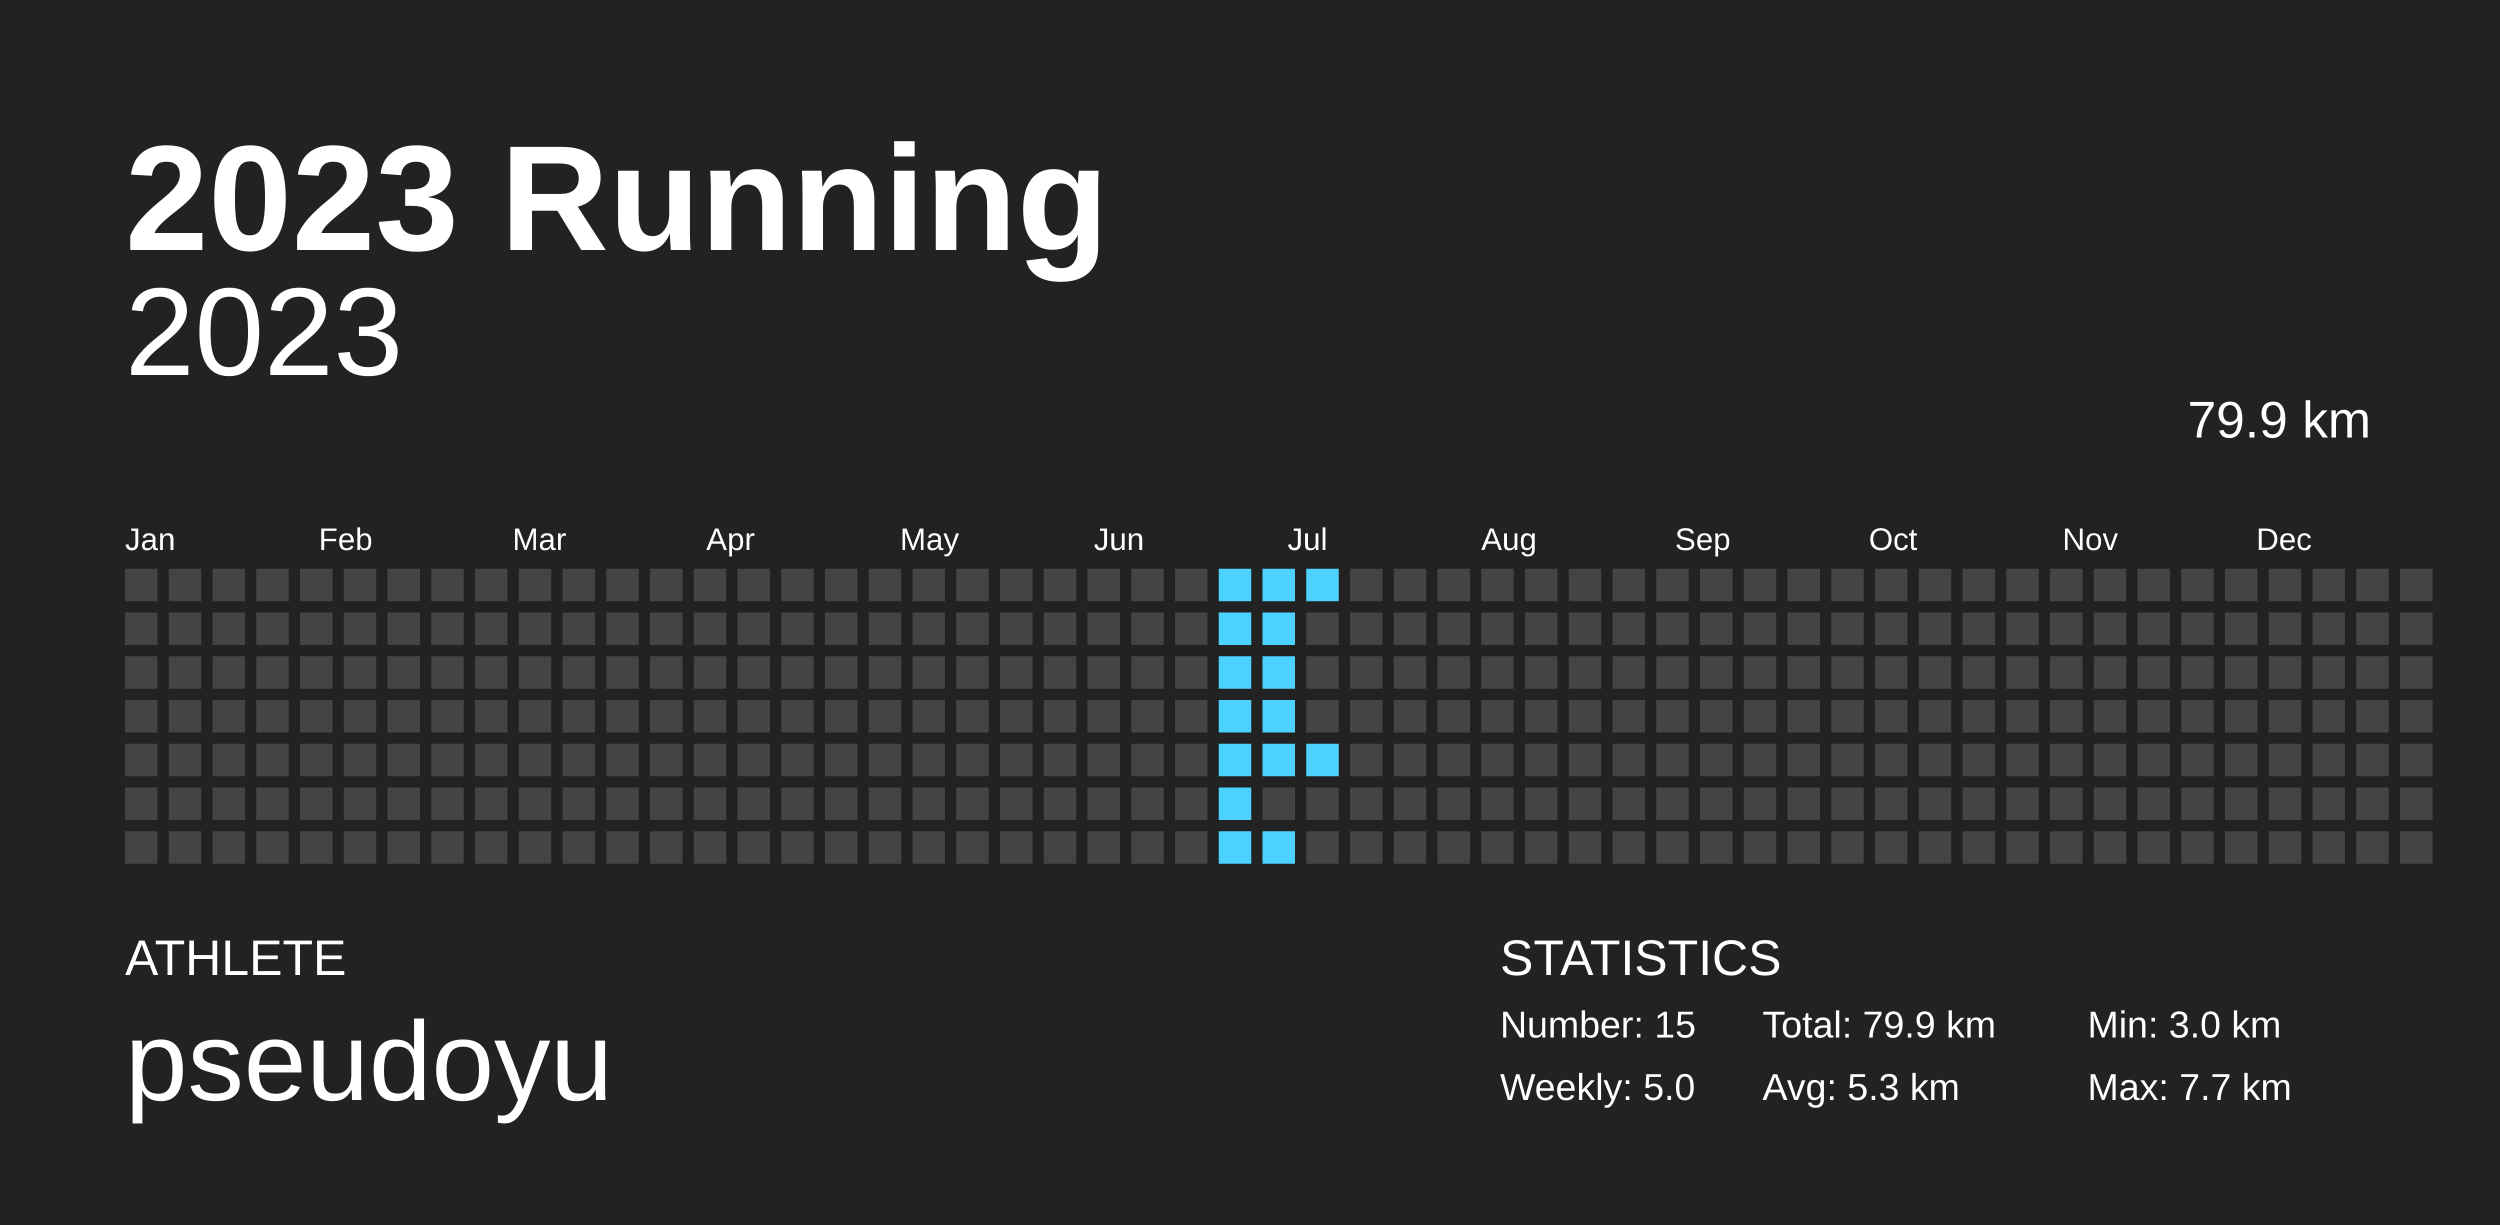
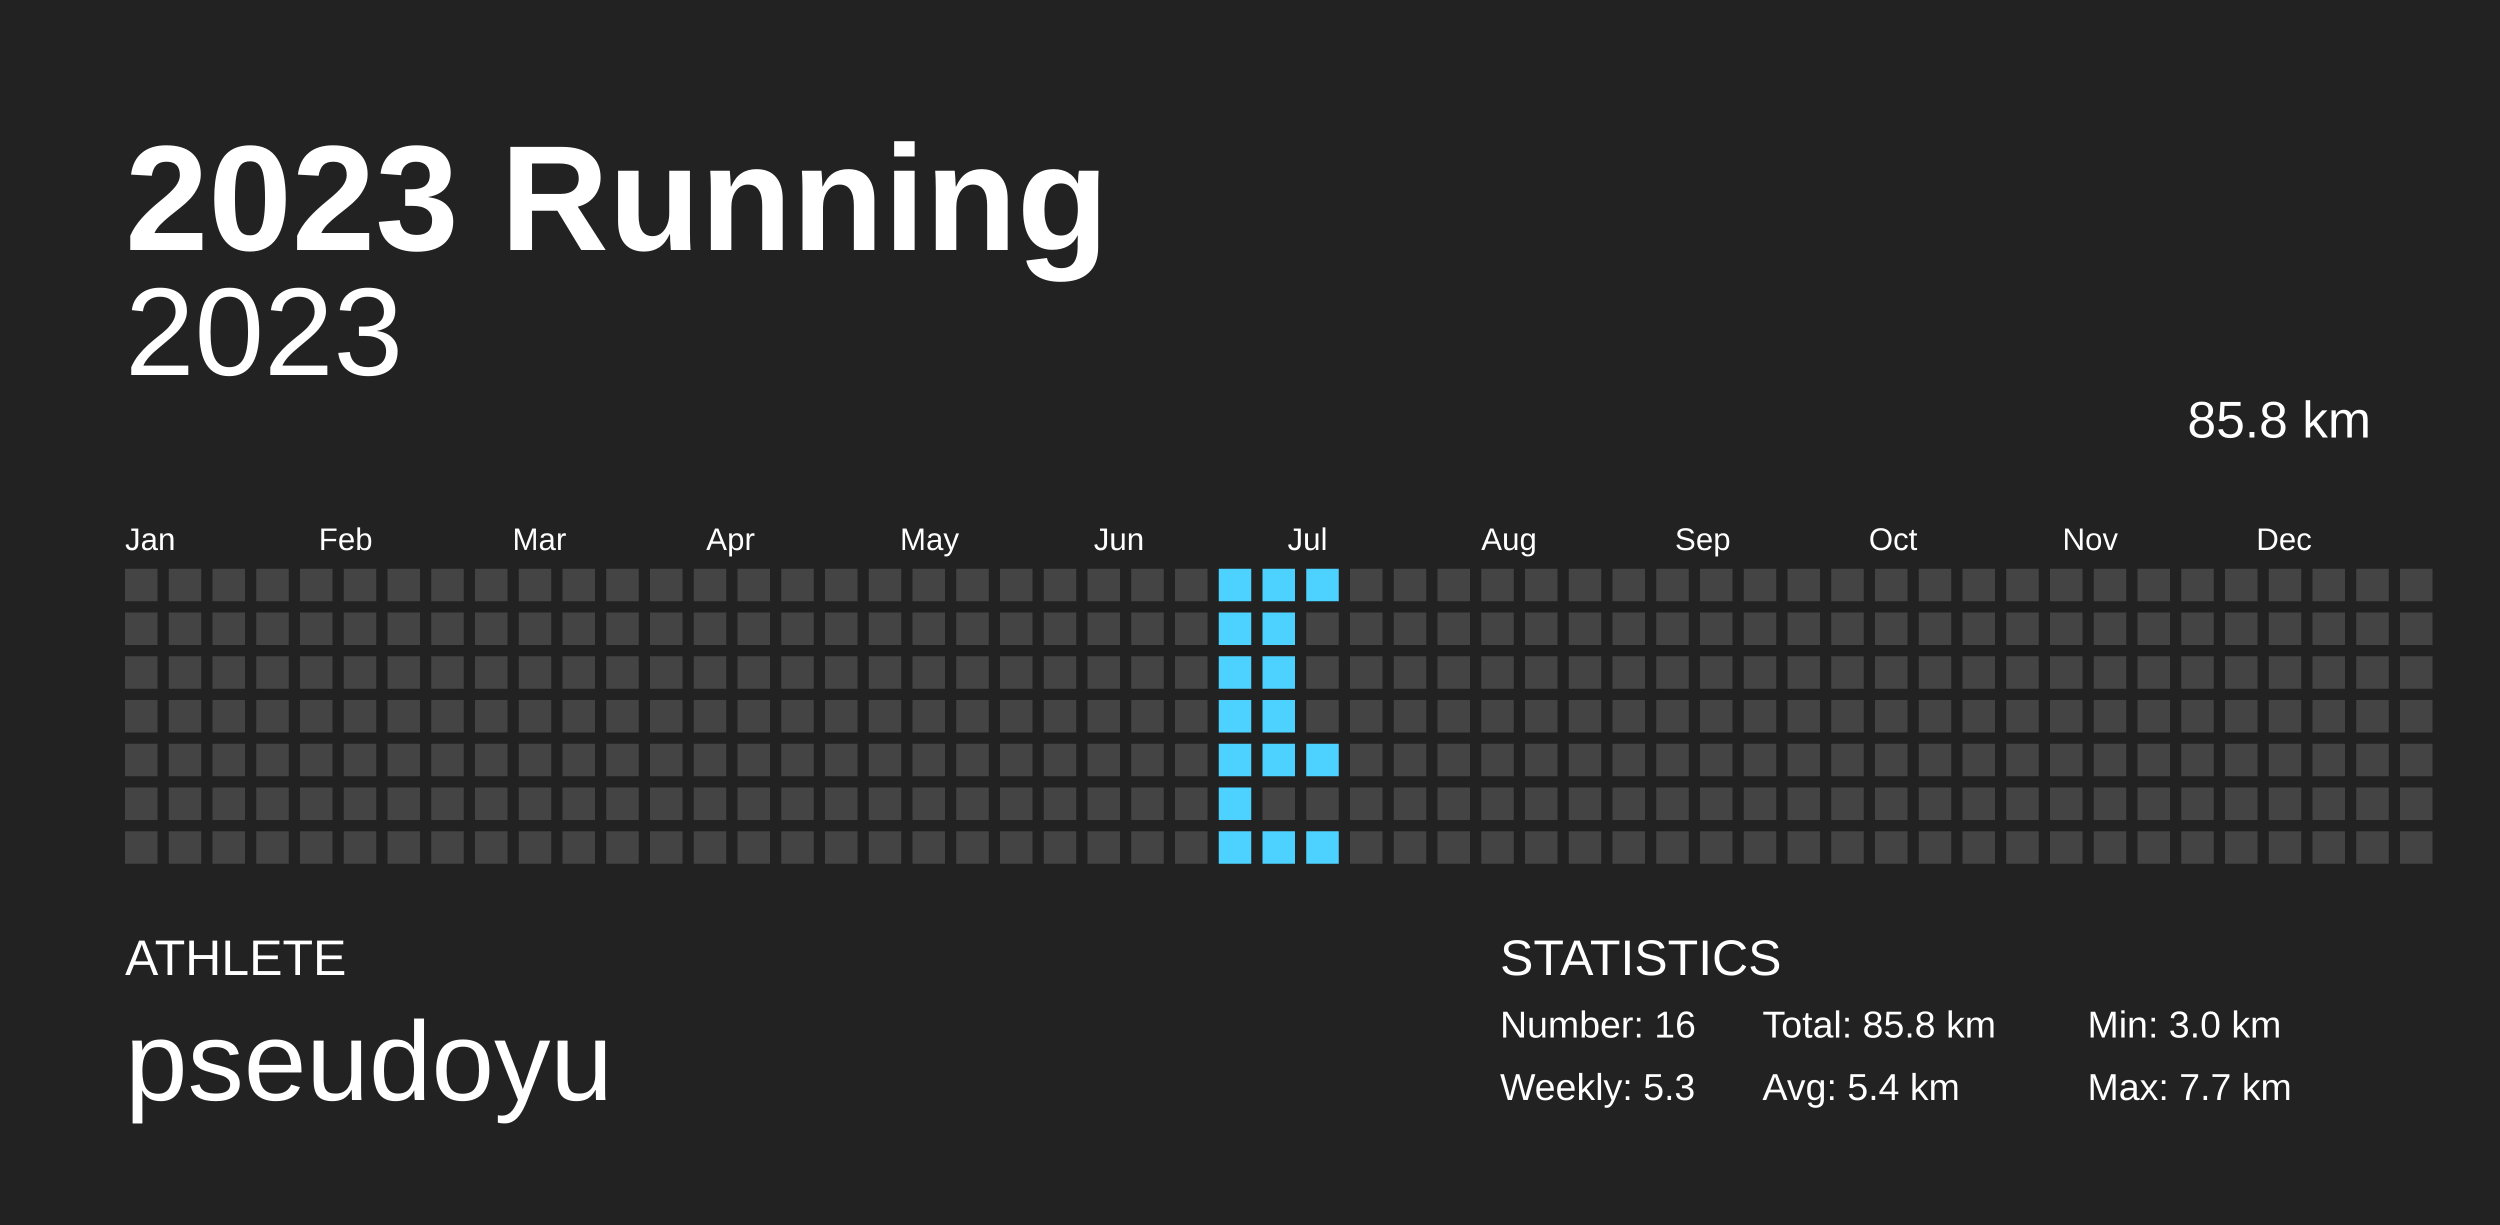
<svg xmlns="http://www.w3.org/2000/svg" baseProfile="full" height="98mm" version="1.1" viewBox="0,0,200,98" width="200mm">
  <defs />
  <rect fill="#222222" height="98" width="200" x="0" y="0" />
  <text fill="#FFFFFF" style="font-size:12px; font-family:Arial; font-weight:bold;" x="10" y="20">2023 Running</text>
  <text fill="#FFFFFF" style="font-size:4px; font-family:Arial" x="10" y="78">ATHLETE</text>
  <text fill="#FFFFFF" style="font-size:9px; font-family:Arial" x="10" y="88">pseudoyu</text>
  <text fill="#FFFFFF" style="font-size:4px; font-family:Arial" x="120" y="78">STATISTICS</text>
-   <text fill="#FFFFFF" style="font-size:3px; font-family:Arial" x="120" y="83">Number: 15</text>
-   <text fill="#FFFFFF" style="font-size:3px; font-family:Arial" x="120" y="88">Weekly: 5.0</text>
-   <text fill="#FFFFFF" style="font-size:3px; font-family:Arial" x="141" y="83">Total: 79.9 km</text>
-   <text fill="#FFFFFF" style="font-size:3px; font-family:Arial" x="141" y="88">Avg: 5.3 km</text>
+   <text fill="#FFFFFF" style="font-size:3px; font-family:Arial" x="120" y="83">Number: 16</text>
+   <text fill="#FFFFFF" style="font-size:3px; font-family:Arial" x="120" y="88">Weekly: 5.3</text>
+   <text fill="#FFFFFF" style="font-size:3px; font-family:Arial" x="141" y="83">Total: 85.8 km</text>
+   <text fill="#FFFFFF" style="font-size:3px; font-family:Arial" x="141" y="88">Avg: 5.4 km</text>
  <text fill="#FFFFFF" style="font-size:3px; font-family:Arial" x="167" y="83">Min: 3.0 km</text>
  <text fill="#FFFFFF" style="font-size:3px; font-family:Arial" x="167" y="88">Max: 7.7 km</text>
  <text alignment-baseline="hanging" fill="#FFFFFF" style="font-size:10.0px; font-family:Arial;" x="10" y="30">2023</text>
-   <text alignment-baseline="hanging" fill="#FFFFFF" style="font-size:4.125px; font-family:Arial;" x="175" y="35">79.9 km</text>
+   <text alignment-baseline="hanging" fill="#FFFFFF" style="font-size:4.125px; font-family:Arial;" x="175" y="35">85.8 km</text>
  <text fill="#FFFFFF" style="font-size:2.5px; font-family:Arial" x="10.0" y="44">Jan</text>
  <text fill="#FFFFFF" style="font-size:2.5px; font-family:Arial" x="25.5" y="44">Feb</text>
  <text fill="#FFFFFF" style="font-size:2.5px; font-family:Arial" x="41.0" y="44">Mar</text>
  <text fill="#FFFFFF" style="font-size:2.5px; font-family:Arial" x="56.5" y="44">Apr</text>
  <text fill="#FFFFFF" style="font-size:2.5px; font-family:Arial" x="72.0" y="44">May</text>
  <text fill="#FFFFFF" style="font-size:2.5px; font-family:Arial" x="87.5" y="44">Jun</text>
  <text fill="#FFFFFF" style="font-size:2.5px; font-family:Arial" x="103.0" y="44">Jul</text>
  <text fill="#FFFFFF" style="font-size:2.5px; font-family:Arial" x="118.5" y="44">Aug</text>
  <text fill="#FFFFFF" style="font-size:2.5px; font-family:Arial" x="134.0" y="44">Sep</text>
  <text fill="#FFFFFF" style="font-size:2.5px; font-family:Arial" x="149.5" y="44">Oct</text>
  <text fill="#FFFFFF" style="font-size:2.5px; font-family:Arial" x="165.0" y="44">Nov</text>
  <text fill="#FFFFFF" style="font-size:2.5px; font-family:Arial" x="180.5" y="44">Dec</text>
  <rect fill="#444444" height="2.6" width="2.6" x="10.0" y="45.5" />
  <rect fill="#444444" height="2.6" width="2.6" x="10.0" y="49.0" />
  <rect fill="#444444" height="2.6" width="2.6" x="10.0" y="52.5" />
  <rect fill="#444444" height="2.6" width="2.6" x="10.0" y="56.0" />
  <rect fill="#444444" height="2.6" width="2.6" x="10.0" y="59.5" />
  <rect fill="#444444" height="2.6" width="2.6" x="10.0" y="63.0" />
  <rect fill="#444444" height="2.6" width="2.6" x="10.0" y="66.5" />
  <rect fill="#444444" height="2.6" width="2.6" x="13.5" y="45.5" />
  <rect fill="#444444" height="2.6" width="2.6" x="13.5" y="49.0" />
  <rect fill="#444444" height="2.6" width="2.6" x="13.5" y="52.5" />
  <rect fill="#444444" height="2.6" width="2.6" x="13.5" y="56.0" />
  <rect fill="#444444" height="2.6" width="2.6" x="13.5" y="59.5" />
  <rect fill="#444444" height="2.6" width="2.6" x="13.5" y="63.0" />
  <rect fill="#444444" height="2.6" width="2.6" x="13.5" y="66.5" />
  <rect fill="#444444" height="2.6" width="2.6" x="17.0" y="45.5" />
  <rect fill="#444444" height="2.6" width="2.6" x="17.0" y="49.0" />
  <rect fill="#444444" height="2.6" width="2.6" x="17.0" y="52.5" />
  <rect fill="#444444" height="2.6" width="2.6" x="17.0" y="56.0" />
  <rect fill="#444444" height="2.6" width="2.6" x="17.0" y="59.5" />
  <rect fill="#444444" height="2.6" width="2.6" x="17.0" y="63.0" />
  <rect fill="#444444" height="2.6" width="2.6" x="17.0" y="66.5" />
  <rect fill="#444444" height="2.6" width="2.6" x="20.5" y="45.5" />
  <rect fill="#444444" height="2.6" width="2.6" x="20.5" y="49.0" />
  <rect fill="#444444" height="2.6" width="2.6" x="20.5" y="52.5" />
  <rect fill="#444444" height="2.6" width="2.6" x="20.5" y="56.0" />
  <rect fill="#444444" height="2.6" width="2.6" x="20.5" y="59.5" />
  <rect fill="#444444" height="2.6" width="2.6" x="20.5" y="63.0" />
  <rect fill="#444444" height="2.6" width="2.6" x="20.5" y="66.5" />
  <rect fill="#444444" height="2.6" width="2.6" x="24.0" y="45.5" />
  <rect fill="#444444" height="2.6" width="2.6" x="24.0" y="49.0" />
  <rect fill="#444444" height="2.6" width="2.6" x="24.0" y="52.5" />
  <rect fill="#444444" height="2.6" width="2.6" x="24.0" y="56.0" />
  <rect fill="#444444" height="2.6" width="2.6" x="24.0" y="59.5" />
  <rect fill="#444444" height="2.6" width="2.6" x="24.0" y="63.0" />
  <rect fill="#444444" height="2.6" width="2.6" x="24.0" y="66.5" />
  <rect fill="#444444" height="2.6" width="2.6" x="27.5" y="45.5" />
  <rect fill="#444444" height="2.6" width="2.6" x="27.5" y="49.0" />
  <rect fill="#444444" height="2.6" width="2.6" x="27.5" y="52.5" />
  <rect fill="#444444" height="2.6" width="2.6" x="27.5" y="56.0" />
  <rect fill="#444444" height="2.6" width="2.6" x="27.5" y="59.5" />
  <rect fill="#444444" height="2.6" width="2.6" x="27.5" y="63.0" />
  <rect fill="#444444" height="2.6" width="2.6" x="27.5" y="66.5" />
  <rect fill="#444444" height="2.6" width="2.6" x="31.0" y="45.5" />
  <rect fill="#444444" height="2.6" width="2.6" x="31.0" y="49.0" />
  <rect fill="#444444" height="2.6" width="2.6" x="31.0" y="52.5" />
  <rect fill="#444444" height="2.6" width="2.6" x="31.0" y="56.0" />
  <rect fill="#444444" height="2.6" width="2.6" x="31.0" y="59.5" />
  <rect fill="#444444" height="2.6" width="2.6" x="31.0" y="63.0" />
  <rect fill="#444444" height="2.6" width="2.6" x="31.0" y="66.5" />
  <rect fill="#444444" height="2.6" width="2.6" x="34.5" y="45.5" />
  <rect fill="#444444" height="2.6" width="2.6" x="34.5" y="49.0" />
  <rect fill="#444444" height="2.6" width="2.6" x="34.5" y="52.5" />
  <rect fill="#444444" height="2.6" width="2.6" x="34.5" y="56.0" />
  <rect fill="#444444" height="2.6" width="2.6" x="34.5" y="59.5" />
  <rect fill="#444444" height="2.6" width="2.6" x="34.5" y="63.0" />
  <rect fill="#444444" height="2.6" width="2.6" x="34.5" y="66.5" />
  <rect fill="#444444" height="2.6" width="2.6" x="38.0" y="45.5" />
  <rect fill="#444444" height="2.6" width="2.6" x="38.0" y="49.0" />
  <rect fill="#444444" height="2.6" width="2.6" x="38.0" y="52.5" />
  <rect fill="#444444" height="2.6" width="2.6" x="38.0" y="56.0" />
  <rect fill="#444444" height="2.6" width="2.6" x="38.0" y="59.5" />
  <rect fill="#444444" height="2.6" width="2.6" x="38.0" y="63.0" />
  <rect fill="#444444" height="2.6" width="2.6" x="38.0" y="66.5" />
  <rect fill="#444444" height="2.6" width="2.6" x="41.5" y="45.5" />
  <rect fill="#444444" height="2.6" width="2.6" x="41.5" y="49.0" />
  <rect fill="#444444" height="2.6" width="2.6" x="41.5" y="52.5" />
  <rect fill="#444444" height="2.6" width="2.6" x="41.5" y="56.0" />
  <rect fill="#444444" height="2.6" width="2.6" x="41.5" y="59.5" />
  <rect fill="#444444" height="2.6" width="2.6" x="41.5" y="63.0" />
  <rect fill="#444444" height="2.6" width="2.6" x="41.5" y="66.5" />
  <rect fill="#444444" height="2.6" width="2.6" x="45.0" y="45.5" />
  <rect fill="#444444" height="2.6" width="2.6" x="45.0" y="49.0" />
  <rect fill="#444444" height="2.6" width="2.6" x="45.0" y="52.5" />
  <rect fill="#444444" height="2.6" width="2.6" x="45.0" y="56.0" />
  <rect fill="#444444" height="2.6" width="2.6" x="45.0" y="59.5" />
  <rect fill="#444444" height="2.6" width="2.6" x="45.0" y="63.0" />
  <rect fill="#444444" height="2.6" width="2.6" x="45.0" y="66.5" />
  <rect fill="#444444" height="2.6" width="2.6" x="48.5" y="45.5" />
  <rect fill="#444444" height="2.6" width="2.6" x="48.5" y="49.0" />
  <rect fill="#444444" height="2.6" width="2.6" x="48.5" y="52.5" />
  <rect fill="#444444" height="2.6" width="2.6" x="48.5" y="56.0" />
  <rect fill="#444444" height="2.6" width="2.6" x="48.5" y="59.5" />
  <rect fill="#444444" height="2.6" width="2.6" x="48.5" y="63.0" />
  <rect fill="#444444" height="2.6" width="2.6" x="48.5" y="66.5" />
  <rect fill="#444444" height="2.6" width="2.6" x="52.0" y="45.5" />
  <rect fill="#444444" height="2.6" width="2.6" x="52.0" y="49.0" />
  <rect fill="#444444" height="2.6" width="2.6" x="52.0" y="52.5" />
  <rect fill="#444444" height="2.6" width="2.6" x="52.0" y="56.0" />
  <rect fill="#444444" height="2.6" width="2.6" x="52.0" y="59.5" />
  <rect fill="#444444" height="2.6" width="2.6" x="52.0" y="63.0" />
  <rect fill="#444444" height="2.6" width="2.6" x="52.0" y="66.5" />
  <rect fill="#444444" height="2.6" width="2.6" x="55.5" y="45.5" />
  <rect fill="#444444" height="2.6" width="2.6" x="55.5" y="49.0" />
  <rect fill="#444444" height="2.6" width="2.6" x="55.5" y="52.5" />
  <rect fill="#444444" height="2.6" width="2.6" x="55.5" y="56.0" />
  <rect fill="#444444" height="2.6" width="2.6" x="55.5" y="59.5" />
  <rect fill="#444444" height="2.6" width="2.6" x="55.5" y="63.0" />
  <rect fill="#444444" height="2.6" width="2.6" x="55.5" y="66.5" />
  <rect fill="#444444" height="2.6" width="2.6" x="59.0" y="45.5" />
  <rect fill="#444444" height="2.6" width="2.6" x="59.0" y="49.0" />
  <rect fill="#444444" height="2.6" width="2.6" x="59.0" y="52.5" />
  <rect fill="#444444" height="2.6" width="2.6" x="59.0" y="56.0" />
  <rect fill="#444444" height="2.6" width="2.6" x="59.0" y="59.5" />
  <rect fill="#444444" height="2.6" width="2.6" x="59.0" y="63.0" />
  <rect fill="#444444" height="2.6" width="2.6" x="59.0" y="66.5" />
  <rect fill="#444444" height="2.6" width="2.6" x="62.5" y="45.5" />
  <rect fill="#444444" height="2.6" width="2.6" x="62.5" y="49.0" />
  <rect fill="#444444" height="2.6" width="2.6" x="62.5" y="52.5" />
  <rect fill="#444444" height="2.6" width="2.6" x="62.5" y="56.0" />
  <rect fill="#444444" height="2.6" width="2.6" x="62.5" y="59.5" />
  <rect fill="#444444" height="2.6" width="2.6" x="62.5" y="63.0" />
  <rect fill="#444444" height="2.6" width="2.6" x="62.5" y="66.5" />
  <rect fill="#444444" height="2.6" width="2.6" x="66.0" y="45.5" />
  <rect fill="#444444" height="2.6" width="2.6" x="66.0" y="49.0" />
  <rect fill="#444444" height="2.6" width="2.6" x="66.0" y="52.5" />
  <rect fill="#444444" height="2.6" width="2.6" x="66.0" y="56.0" />
  <rect fill="#444444" height="2.6" width="2.6" x="66.0" y="59.5" />
  <rect fill="#444444" height="2.6" width="2.6" x="66.0" y="63.0" />
  <rect fill="#444444" height="2.6" width="2.6" x="66.0" y="66.5" />
  <rect fill="#444444" height="2.6" width="2.6" x="69.5" y="45.5" />
  <rect fill="#444444" height="2.6" width="2.6" x="69.5" y="49.0" />
  <rect fill="#444444" height="2.6" width="2.6" x="69.5" y="52.5" />
  <rect fill="#444444" height="2.6" width="2.6" x="69.5" y="56.0" />
  <rect fill="#444444" height="2.6" width="2.6" x="69.5" y="59.5" />
  <rect fill="#444444" height="2.6" width="2.6" x="69.5" y="63.0" />
  <rect fill="#444444" height="2.6" width="2.6" x="69.5" y="66.5" />
  <rect fill="#444444" height="2.6" width="2.6" x="73.0" y="45.5" />
  <rect fill="#444444" height="2.6" width="2.6" x="73.0" y="49.0" />
  <rect fill="#444444" height="2.6" width="2.6" x="73.0" y="52.5" />
  <rect fill="#444444" height="2.6" width="2.6" x="73.0" y="56.0" />
  <rect fill="#444444" height="2.6" width="2.6" x="73.0" y="59.5" />
  <rect fill="#444444" height="2.6" width="2.6" x="73.0" y="63.0" />
  <rect fill="#444444" height="2.6" width="2.6" x="73.0" y="66.5" />
  <rect fill="#444444" height="2.6" width="2.6" x="76.5" y="45.5" />
  <rect fill="#444444" height="2.6" width="2.6" x="76.5" y="49.0" />
  <rect fill="#444444" height="2.6" width="2.6" x="76.5" y="52.5" />
  <rect fill="#444444" height="2.6" width="2.6" x="76.5" y="56.0" />
  <rect fill="#444444" height="2.6" width="2.6" x="76.5" y="59.5" />
  <rect fill="#444444" height="2.6" width="2.6" x="76.5" y="63.0" />
  <rect fill="#444444" height="2.6" width="2.6" x="76.5" y="66.5" />
  <rect fill="#444444" height="2.6" width="2.6" x="80.0" y="45.5" />
  <rect fill="#444444" height="2.6" width="2.6" x="80.0" y="49.0" />
  <rect fill="#444444" height="2.6" width="2.6" x="80.0" y="52.5" />
  <rect fill="#444444" height="2.6" width="2.6" x="80.0" y="56.0" />
  <rect fill="#444444" height="2.6" width="2.6" x="80.0" y="59.5" />
  <rect fill="#444444" height="2.6" width="2.6" x="80.0" y="63.0" />
  <rect fill="#444444" height="2.6" width="2.6" x="80.0" y="66.5" />
  <rect fill="#444444" height="2.6" width="2.6" x="83.5" y="45.5" />
  <rect fill="#444444" height="2.6" width="2.6" x="83.5" y="49.0" />
  <rect fill="#444444" height="2.6" width="2.6" x="83.5" y="52.5" />
  <rect fill="#444444" height="2.6" width="2.6" x="83.5" y="56.0" />
  <rect fill="#444444" height="2.6" width="2.6" x="83.5" y="59.5" />
  <rect fill="#444444" height="2.6" width="2.6" x="83.5" y="63.0" />
  <rect fill="#444444" height="2.6" width="2.6" x="83.5" y="66.5" />
  <rect fill="#444444" height="2.6" width="2.6" x="87.0" y="45.5" />
  <rect fill="#444444" height="2.6" width="2.6" x="87.0" y="49.0" />
  <rect fill="#444444" height="2.6" width="2.6" x="87.0" y="52.5" />
  <rect fill="#444444" height="2.6" width="2.6" x="87.0" y="56.0" />
  <rect fill="#444444" height="2.6" width="2.6" x="87.0" y="59.5" />
  <rect fill="#444444" height="2.6" width="2.6" x="87.0" y="63.0" />
  <rect fill="#444444" height="2.6" width="2.6" x="87.0" y="66.5" />
  <rect fill="#444444" height="2.6" width="2.6" x="90.5" y="45.5" />
  <rect fill="#444444" height="2.6" width="2.6" x="90.5" y="49.0" />
  <rect fill="#444444" height="2.6" width="2.6" x="90.5" y="52.5" />
  <rect fill="#444444" height="2.6" width="2.6" x="90.5" y="56.0" />
  <rect fill="#444444" height="2.6" width="2.6" x="90.5" y="59.5" />
  <rect fill="#444444" height="2.6" width="2.6" x="90.5" y="63.0" />
  <rect fill="#444444" height="2.6" width="2.6" x="90.5" y="66.5" />
  <rect fill="#444444" height="2.6" width="2.6" x="94.0" y="45.5" />
  <rect fill="#444444" height="2.6" width="2.6" x="94.0" y="49.0" />
  <rect fill="#444444" height="2.6" width="2.6" x="94.0" y="52.5" />
  <rect fill="#444444" height="2.6" width="2.6" x="94.0" y="56.0" />
  <rect fill="#444444" height="2.6" width="2.6" x="94.0" y="59.5" />
  <rect fill="#444444" height="2.6" width="2.6" x="94.0" y="63.0" />
  <rect fill="#444444" height="2.6" width="2.6" x="94.0" y="66.5" />
  <rect fill="#4dd2ff" height="2.6" width="2.6" x="97.5" y="45.5" />
  <rect fill="#4dd2ff" height="2.6" width="2.6" x="97.5" y="49.0" />
  <rect fill="#4dd2ff" height="2.6" width="2.6" x="97.5" y="52.5" />
  <rect fill="#4dd2ff" height="2.6" width="2.6" x="97.5" y="56.0" />
  <rect fill="#4dd2ff" height="2.6" width="2.6" x="97.5" y="59.5" />
  <rect fill="#4dd2ff" height="2.6" width="2.6" x="97.5" y="63.0" />
  <rect fill="#4dd2ff" height="2.6" width="2.6" x="97.5" y="66.5" />
  <rect fill="#4dd2ff" height="2.6" width="2.6" x="101.0" y="45.5" />
  <rect fill="#4dd2ff" height="2.6" width="2.6" x="101.0" y="49.0" />
  <rect fill="#4dd2ff" height="2.6" width="2.6" x="101.0" y="52.5" />
  <rect fill="#4dd2ff" height="2.6" width="2.6" x="101.0" y="56.0" />
  <rect fill="#4dd2ff" height="2.6" width="2.6" x="101.0" y="59.5" />
  <rect fill="#444444" height="2.6" width="2.6" x="101.0" y="63.0" />
  <rect fill="#4dd2ff" height="2.6" width="2.6" x="101.0" y="66.5" />
  <rect fill="#4dd2ff" height="2.6" width="2.6" x="104.5" y="45.5" />
  <rect fill="#444444" height="2.6" width="2.6" x="104.5" y="49.0" />
  <rect fill="#444444" height="2.6" width="2.6" x="104.5" y="52.5" />
  <rect fill="#444444" height="2.6" width="2.6" x="104.5" y="56.0" />
  <rect fill="#4dd2ff" height="2.6" width="2.6" x="104.5" y="59.5" />
  <rect fill="#444444" height="2.6" width="2.6" x="104.5" y="63.0" />
-   <rect fill="#444444" height="2.6" width="2.6" x="104.5" y="66.5" />
+   <rect fill="#4dd2ff" height="2.6" width="2.6" x="104.5" y="66.5" />
  <rect fill="#444444" height="2.6" width="2.6" x="108.0" y="45.5" />
  <rect fill="#444444" height="2.6" width="2.6" x="108.0" y="49.0" />
  <rect fill="#444444" height="2.6" width="2.6" x="108.0" y="52.5" />
  <rect fill="#444444" height="2.6" width="2.6" x="108.0" y="56.0" />
  <rect fill="#444444" height="2.6" width="2.6" x="108.0" y="59.5" />
  <rect fill="#444444" height="2.6" width="2.6" x="108.0" y="63.0" />
  <rect fill="#444444" height="2.6" width="2.6" x="108.0" y="66.5" />
  <rect fill="#444444" height="2.6" width="2.6" x="111.5" y="45.5" />
  <rect fill="#444444" height="2.6" width="2.6" x="111.5" y="49.0" />
  <rect fill="#444444" height="2.6" width="2.6" x="111.5" y="52.5" />
  <rect fill="#444444" height="2.6" width="2.6" x="111.5" y="56.0" />
  <rect fill="#444444" height="2.6" width="2.6" x="111.5" y="59.5" />
  <rect fill="#444444" height="2.6" width="2.6" x="111.5" y="63.0" />
  <rect fill="#444444" height="2.6" width="2.6" x="111.5" y="66.5" />
  <rect fill="#444444" height="2.6" width="2.6" x="115.0" y="45.5" />
  <rect fill="#444444" height="2.6" width="2.6" x="115.0" y="49.0" />
  <rect fill="#444444" height="2.6" width="2.6" x="115.0" y="52.5" />
  <rect fill="#444444" height="2.6" width="2.6" x="115.0" y="56.0" />
  <rect fill="#444444" height="2.6" width="2.6" x="115.0" y="59.5" />
  <rect fill="#444444" height="2.6" width="2.6" x="115.0" y="63.0" />
  <rect fill="#444444" height="2.6" width="2.6" x="115.0" y="66.5" />
  <rect fill="#444444" height="2.6" width="2.6" x="118.5" y="45.5" />
  <rect fill="#444444" height="2.6" width="2.6" x="118.5" y="49.0" />
  <rect fill="#444444" height="2.6" width="2.6" x="118.5" y="52.5" />
  <rect fill="#444444" height="2.6" width="2.6" x="118.5" y="56.0" />
  <rect fill="#444444" height="2.6" width="2.6" x="118.5" y="59.5" />
  <rect fill="#444444" height="2.6" width="2.6" x="118.5" y="63.0" />
  <rect fill="#444444" height="2.6" width="2.6" x="118.5" y="66.5" />
  <rect fill="#444444" height="2.6" width="2.6" x="122.0" y="45.5" />
  <rect fill="#444444" height="2.6" width="2.6" x="122.0" y="49.0" />
  <rect fill="#444444" height="2.6" width="2.6" x="122.0" y="52.5" />
  <rect fill="#444444" height="2.6" width="2.6" x="122.0" y="56.0" />
  <rect fill="#444444" height="2.6" width="2.6" x="122.0" y="59.5" />
  <rect fill="#444444" height="2.6" width="2.6" x="122.0" y="63.0" />
  <rect fill="#444444" height="2.6" width="2.6" x="122.0" y="66.5" />
  <rect fill="#444444" height="2.6" width="2.6" x="125.5" y="45.5" />
  <rect fill="#444444" height="2.6" width="2.6" x="125.5" y="49.0" />
  <rect fill="#444444" height="2.6" width="2.6" x="125.5" y="52.5" />
  <rect fill="#444444" height="2.6" width="2.6" x="125.5" y="56.0" />
  <rect fill="#444444" height="2.6" width="2.6" x="125.5" y="59.5" />
  <rect fill="#444444" height="2.6" width="2.6" x="125.5" y="63.0" />
  <rect fill="#444444" height="2.6" width="2.6" x="125.5" y="66.5" />
  <rect fill="#444444" height="2.6" width="2.6" x="129.0" y="45.5" />
  <rect fill="#444444" height="2.6" width="2.6" x="129.0" y="49.0" />
  <rect fill="#444444" height="2.6" width="2.6" x="129.0" y="52.5" />
  <rect fill="#444444" height="2.6" width="2.6" x="129.0" y="56.0" />
  <rect fill="#444444" height="2.6" width="2.6" x="129.0" y="59.5" />
  <rect fill="#444444" height="2.6" width="2.6" x="129.0" y="63.0" />
  <rect fill="#444444" height="2.6" width="2.6" x="129.0" y="66.5" />
  <rect fill="#444444" height="2.6" width="2.6" x="132.5" y="45.5" />
  <rect fill="#444444" height="2.6" width="2.6" x="132.5" y="49.0" />
  <rect fill="#444444" height="2.6" width="2.6" x="132.5" y="52.5" />
  <rect fill="#444444" height="2.6" width="2.6" x="132.5" y="56.0" />
  <rect fill="#444444" height="2.6" width="2.6" x="132.5" y="59.5" />
  <rect fill="#444444" height="2.6" width="2.6" x="132.5" y="63.0" />
  <rect fill="#444444" height="2.6" width="2.6" x="132.5" y="66.5" />
  <rect fill="#444444" height="2.6" width="2.6" x="136.0" y="45.5" />
  <rect fill="#444444" height="2.6" width="2.6" x="136.0" y="49.0" />
  <rect fill="#444444" height="2.6" width="2.6" x="136.0" y="52.5" />
  <rect fill="#444444" height="2.6" width="2.6" x="136.0" y="56.0" />
  <rect fill="#444444" height="2.6" width="2.6" x="136.0" y="59.5" />
  <rect fill="#444444" height="2.6" width="2.6" x="136.0" y="63.0" />
  <rect fill="#444444" height="2.6" width="2.6" x="136.0" y="66.5" />
  <rect fill="#444444" height="2.6" width="2.6" x="139.5" y="45.5" />
  <rect fill="#444444" height="2.6" width="2.6" x="139.5" y="49.0" />
  <rect fill="#444444" height="2.6" width="2.6" x="139.5" y="52.5" />
  <rect fill="#444444" height="2.6" width="2.6" x="139.5" y="56.0" />
  <rect fill="#444444" height="2.6" width="2.6" x="139.5" y="59.5" />
  <rect fill="#444444" height="2.6" width="2.6" x="139.5" y="63.0" />
  <rect fill="#444444" height="2.6" width="2.6" x="139.5" y="66.5" />
  <rect fill="#444444" height="2.6" width="2.6" x="143.0" y="45.5" />
  <rect fill="#444444" height="2.6" width="2.6" x="143.0" y="49.0" />
  <rect fill="#444444" height="2.6" width="2.6" x="143.0" y="52.5" />
  <rect fill="#444444" height="2.6" width="2.6" x="143.0" y="56.0" />
  <rect fill="#444444" height="2.6" width="2.6" x="143.0" y="59.5" />
  <rect fill="#444444" height="2.6" width="2.6" x="143.0" y="63.0" />
  <rect fill="#444444" height="2.6" width="2.6" x="143.0" y="66.5" />
  <rect fill="#444444" height="2.6" width="2.6" x="146.5" y="45.5" />
  <rect fill="#444444" height="2.6" width="2.6" x="146.5" y="49.0" />
  <rect fill="#444444" height="2.6" width="2.6" x="146.5" y="52.5" />
  <rect fill="#444444" height="2.6" width="2.6" x="146.5" y="56.0" />
  <rect fill="#444444" height="2.6" width="2.6" x="146.5" y="59.5" />
  <rect fill="#444444" height="2.6" width="2.6" x="146.5" y="63.0" />
  <rect fill="#444444" height="2.6" width="2.6" x="146.5" y="66.5" />
  <rect fill="#444444" height="2.6" width="2.6" x="150.0" y="45.5" />
  <rect fill="#444444" height="2.6" width="2.6" x="150.0" y="49.0" />
  <rect fill="#444444" height="2.6" width="2.6" x="150.0" y="52.5" />
  <rect fill="#444444" height="2.6" width="2.6" x="150.0" y="56.0" />
  <rect fill="#444444" height="2.6" width="2.6" x="150.0" y="59.5" />
  <rect fill="#444444" height="2.6" width="2.6" x="150.0" y="63.0" />
  <rect fill="#444444" height="2.6" width="2.6" x="150.0" y="66.5" />
  <rect fill="#444444" height="2.6" width="2.6" x="153.5" y="45.5" />
  <rect fill="#444444" height="2.6" width="2.6" x="153.5" y="49.0" />
  <rect fill="#444444" height="2.6" width="2.6" x="153.5" y="52.5" />
  <rect fill="#444444" height="2.6" width="2.6" x="153.5" y="56.0" />
  <rect fill="#444444" height="2.6" width="2.6" x="153.5" y="59.5" />
  <rect fill="#444444" height="2.6" width="2.6" x="153.5" y="63.0" />
  <rect fill="#444444" height="2.6" width="2.6" x="153.5" y="66.5" />
  <rect fill="#444444" height="2.6" width="2.6" x="157.0" y="45.5" />
  <rect fill="#444444" height="2.6" width="2.6" x="157.0" y="49.0" />
  <rect fill="#444444" height="2.6" width="2.6" x="157.0" y="52.5" />
  <rect fill="#444444" height="2.6" width="2.6" x="157.0" y="56.0" />
  <rect fill="#444444" height="2.6" width="2.6" x="157.0" y="59.5" />
  <rect fill="#444444" height="2.6" width="2.6" x="157.0" y="63.0" />
  <rect fill="#444444" height="2.6" width="2.6" x="157.0" y="66.5" />
  <rect fill="#444444" height="2.6" width="2.6" x="160.5" y="45.5" />
  <rect fill="#444444" height="2.6" width="2.6" x="160.5" y="49.0" />
  <rect fill="#444444" height="2.6" width="2.6" x="160.5" y="52.5" />
  <rect fill="#444444" height="2.6" width="2.6" x="160.5" y="56.0" />
  <rect fill="#444444" height="2.6" width="2.6" x="160.5" y="59.5" />
  <rect fill="#444444" height="2.6" width="2.6" x="160.5" y="63.0" />
  <rect fill="#444444" height="2.6" width="2.6" x="160.5" y="66.5" />
  <rect fill="#444444" height="2.6" width="2.6" x="164.0" y="45.5" />
  <rect fill="#444444" height="2.6" width="2.6" x="164.0" y="49.0" />
  <rect fill="#444444" height="2.6" width="2.6" x="164.0" y="52.5" />
  <rect fill="#444444" height="2.6" width="2.6" x="164.0" y="56.0" />
  <rect fill="#444444" height="2.6" width="2.6" x="164.0" y="59.5" />
  <rect fill="#444444" height="2.6" width="2.6" x="164.0" y="63.0" />
  <rect fill="#444444" height="2.6" width="2.6" x="164.0" y="66.5" />
  <rect fill="#444444" height="2.6" width="2.6" x="167.5" y="45.5" />
  <rect fill="#444444" height="2.6" width="2.6" x="167.5" y="49.0" />
  <rect fill="#444444" height="2.6" width="2.6" x="167.5" y="52.5" />
  <rect fill="#444444" height="2.6" width="2.6" x="167.5" y="56.0" />
  <rect fill="#444444" height="2.6" width="2.6" x="167.5" y="59.5" />
  <rect fill="#444444" height="2.6" width="2.6" x="167.5" y="63.0" />
  <rect fill="#444444" height="2.6" width="2.6" x="167.5" y="66.5" />
  <rect fill="#444444" height="2.6" width="2.6" x="171.0" y="45.5" />
  <rect fill="#444444" height="2.6" width="2.6" x="171.0" y="49.0" />
  <rect fill="#444444" height="2.6" width="2.6" x="171.0" y="52.5" />
  <rect fill="#444444" height="2.6" width="2.6" x="171.0" y="56.0" />
  <rect fill="#444444" height="2.6" width="2.6" x="171.0" y="59.5" />
  <rect fill="#444444" height="2.6" width="2.6" x="171.0" y="63.0" />
  <rect fill="#444444" height="2.6" width="2.6" x="171.0" y="66.5" />
  <rect fill="#444444" height="2.6" width="2.6" x="174.5" y="45.5" />
  <rect fill="#444444" height="2.6" width="2.6" x="174.5" y="49.0" />
  <rect fill="#444444" height="2.6" width="2.6" x="174.5" y="52.5" />
  <rect fill="#444444" height="2.6" width="2.6" x="174.5" y="56.0" />
  <rect fill="#444444" height="2.6" width="2.6" x="174.5" y="59.5" />
  <rect fill="#444444" height="2.6" width="2.6" x="174.5" y="63.0" />
  <rect fill="#444444" height="2.6" width="2.6" x="174.5" y="66.5" />
  <rect fill="#444444" height="2.6" width="2.6" x="178.0" y="45.5" />
  <rect fill="#444444" height="2.6" width="2.6" x="178.0" y="49.0" />
  <rect fill="#444444" height="2.6" width="2.6" x="178.0" y="52.5" />
  <rect fill="#444444" height="2.6" width="2.6" x="178.0" y="56.0" />
  <rect fill="#444444" height="2.6" width="2.6" x="178.0" y="59.5" />
  <rect fill="#444444" height="2.6" width="2.6" x="178.0" y="63.0" />
  <rect fill="#444444" height="2.6" width="2.6" x="178.0" y="66.5" />
  <rect fill="#444444" height="2.6" width="2.6" x="181.5" y="45.5" />
  <rect fill="#444444" height="2.6" width="2.6" x="181.5" y="49.0" />
  <rect fill="#444444" height="2.6" width="2.6" x="181.5" y="52.5" />
  <rect fill="#444444" height="2.6" width="2.6" x="181.5" y="56.0" />
  <rect fill="#444444" height="2.6" width="2.6" x="181.5" y="59.5" />
  <rect fill="#444444" height="2.6" width="2.6" x="181.5" y="63.0" />
  <rect fill="#444444" height="2.6" width="2.6" x="181.5" y="66.5" />
  <rect fill="#444444" height="2.6" width="2.6" x="185.0" y="45.5" />
  <rect fill="#444444" height="2.6" width="2.6" x="185.0" y="49.0" />
  <rect fill="#444444" height="2.6" width="2.6" x="185.0" y="52.5" />
  <rect fill="#444444" height="2.6" width="2.6" x="185.0" y="56.0" />
  <rect fill="#444444" height="2.6" width="2.6" x="185.0" y="59.5" />
  <rect fill="#444444" height="2.6" width="2.6" x="185.0" y="63.0" />
  <rect fill="#444444" height="2.6" width="2.6" x="185.0" y="66.5" />
  <rect fill="#444444" height="2.6" width="2.6" x="188.5" y="45.5" />
  <rect fill="#444444" height="2.6" width="2.6" x="188.5" y="49.0" />
  <rect fill="#444444" height="2.6" width="2.6" x="188.5" y="52.5" />
  <rect fill="#444444" height="2.6" width="2.6" x="188.5" y="56.0" />
  <rect fill="#444444" height="2.6" width="2.6" x="188.5" y="59.5" />
  <rect fill="#444444" height="2.6" width="2.6" x="188.5" y="63.0" />
  <rect fill="#444444" height="2.6" width="2.6" x="188.5" y="66.5" />
  <rect fill="#444444" height="2.6" width="2.6" x="192.0" y="45.5" />
  <rect fill="#444444" height="2.6" width="2.6" x="192.0" y="49.0" />
  <rect fill="#444444" height="2.6" width="2.6" x="192.0" y="52.5" />
  <rect fill="#444444" height="2.6" width="2.6" x="192.0" y="56.0" />
  <rect fill="#444444" height="2.6" width="2.6" x="192.0" y="59.5" />
  <rect fill="#444444" height="2.6" width="2.6" x="192.0" y="63.0" />
  <rect fill="#444444" height="2.6" width="2.6" x="192.0" y="66.5" />
</svg>
